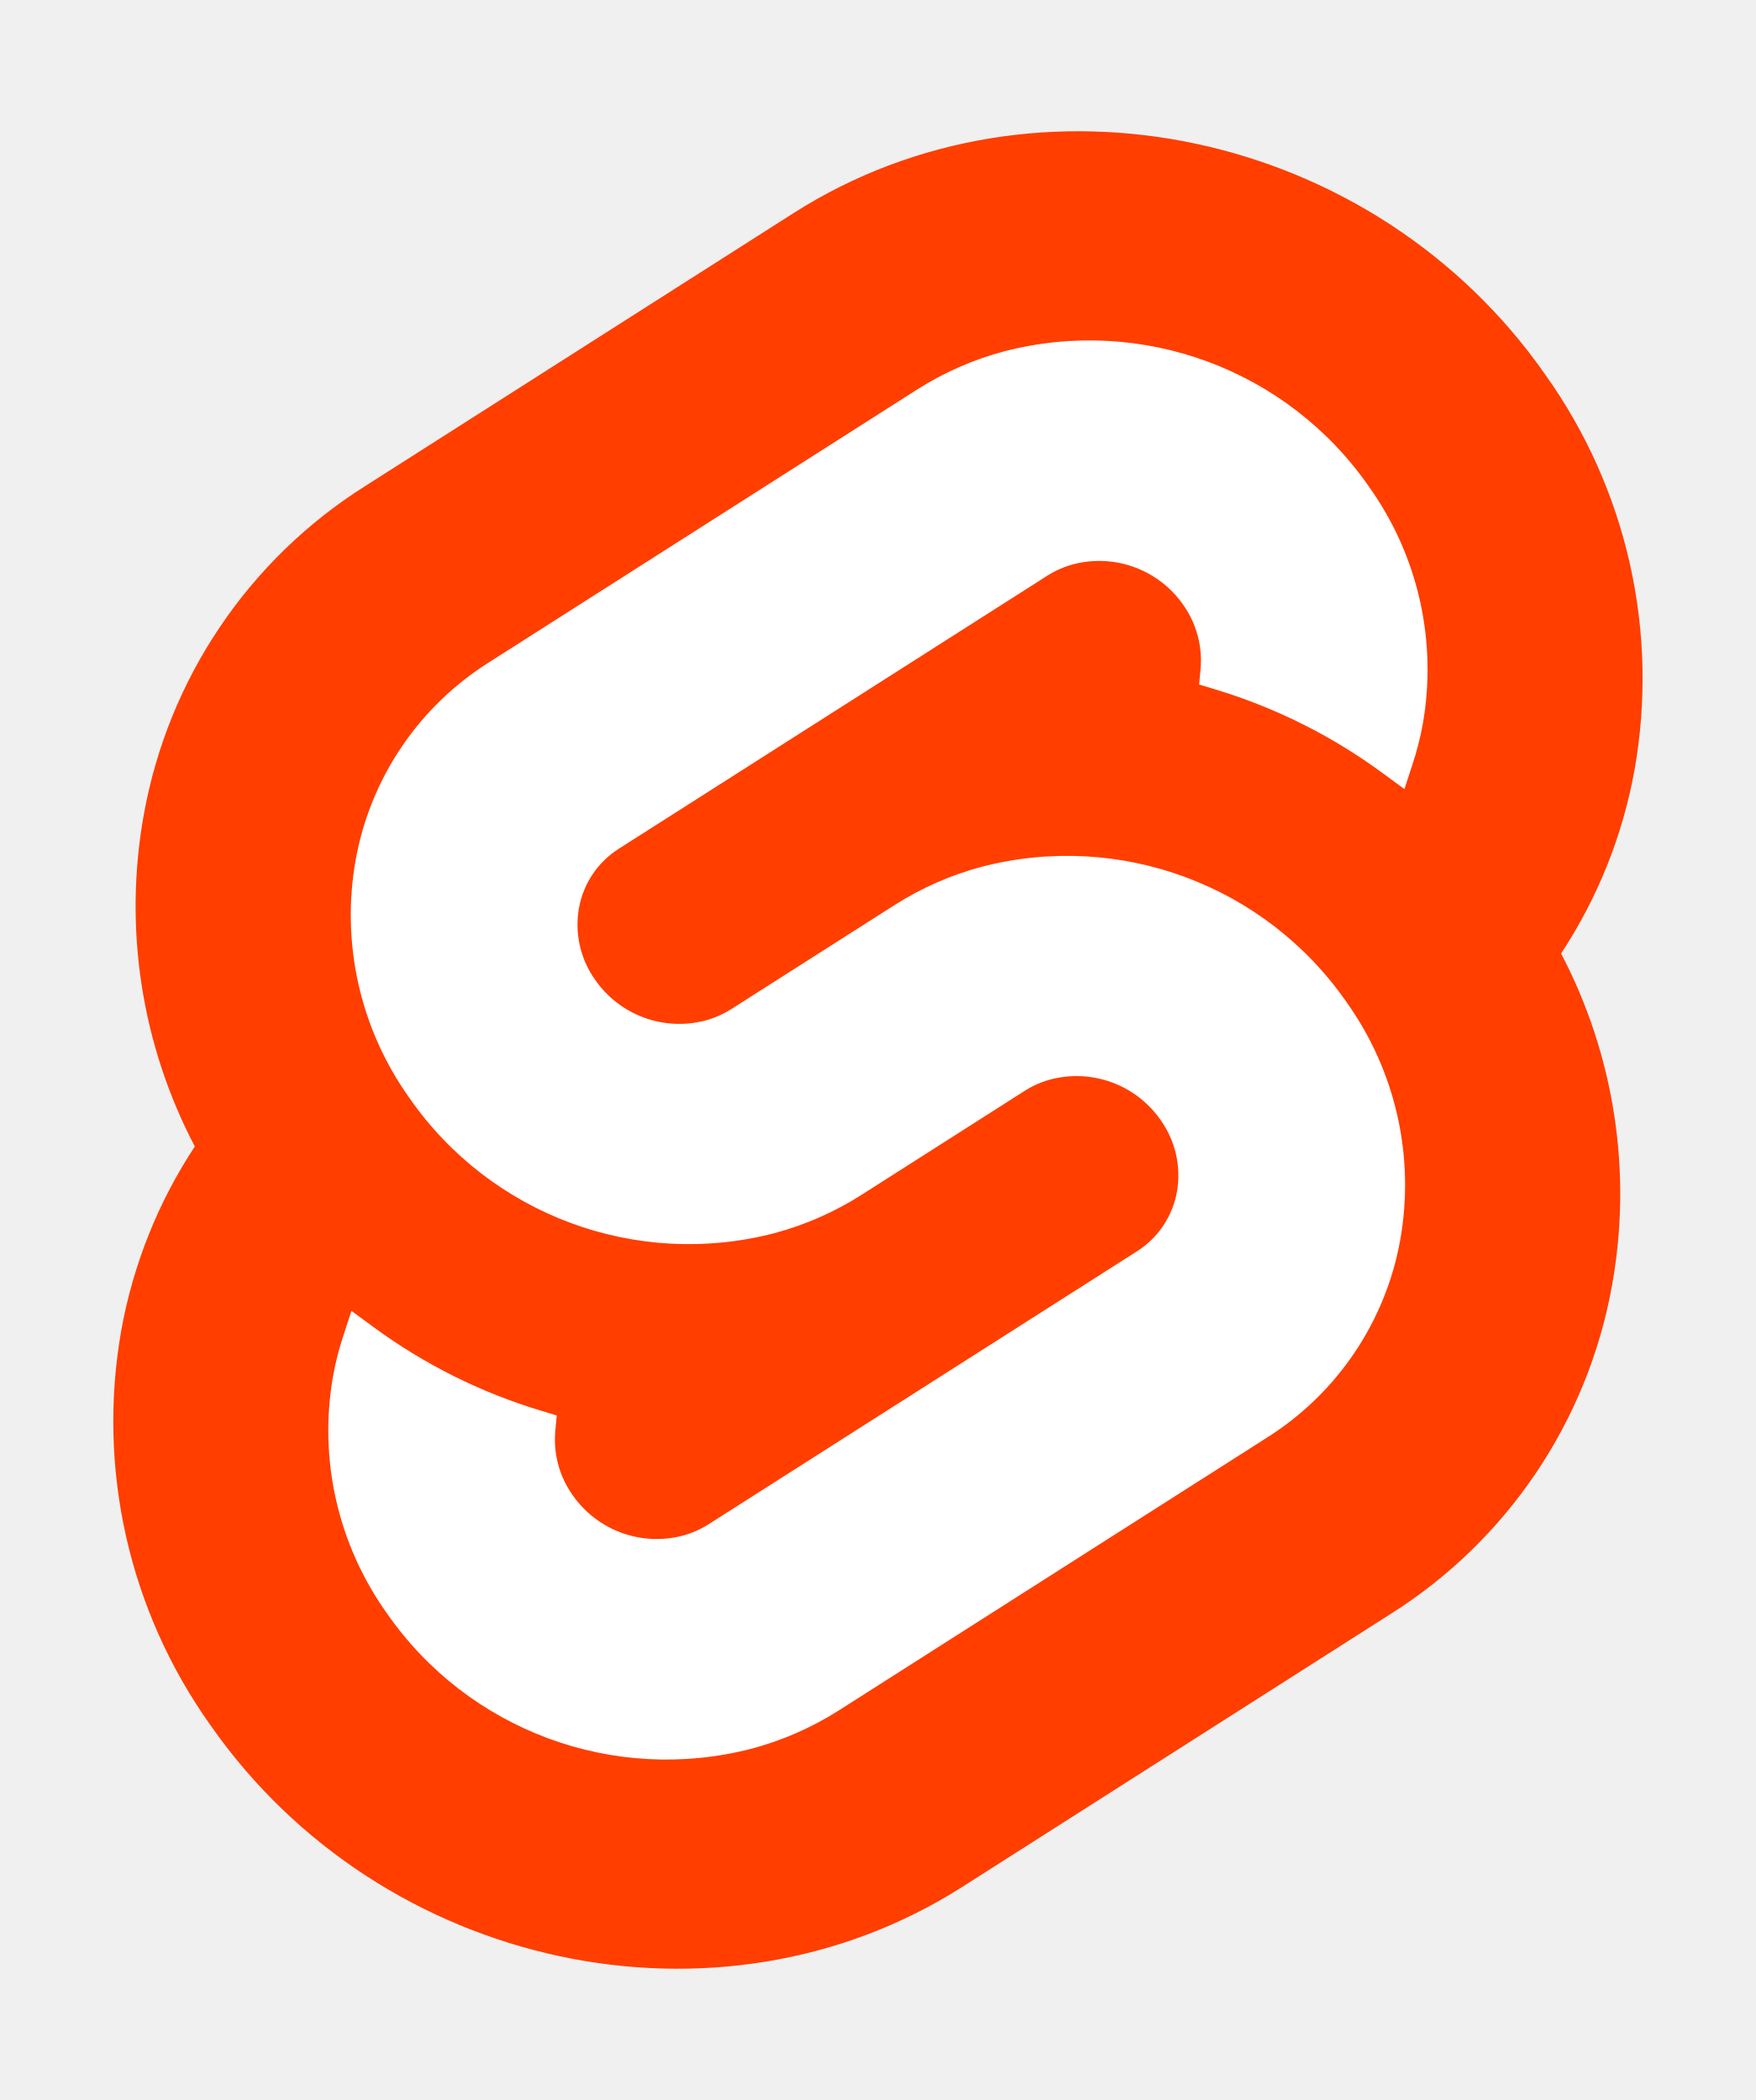
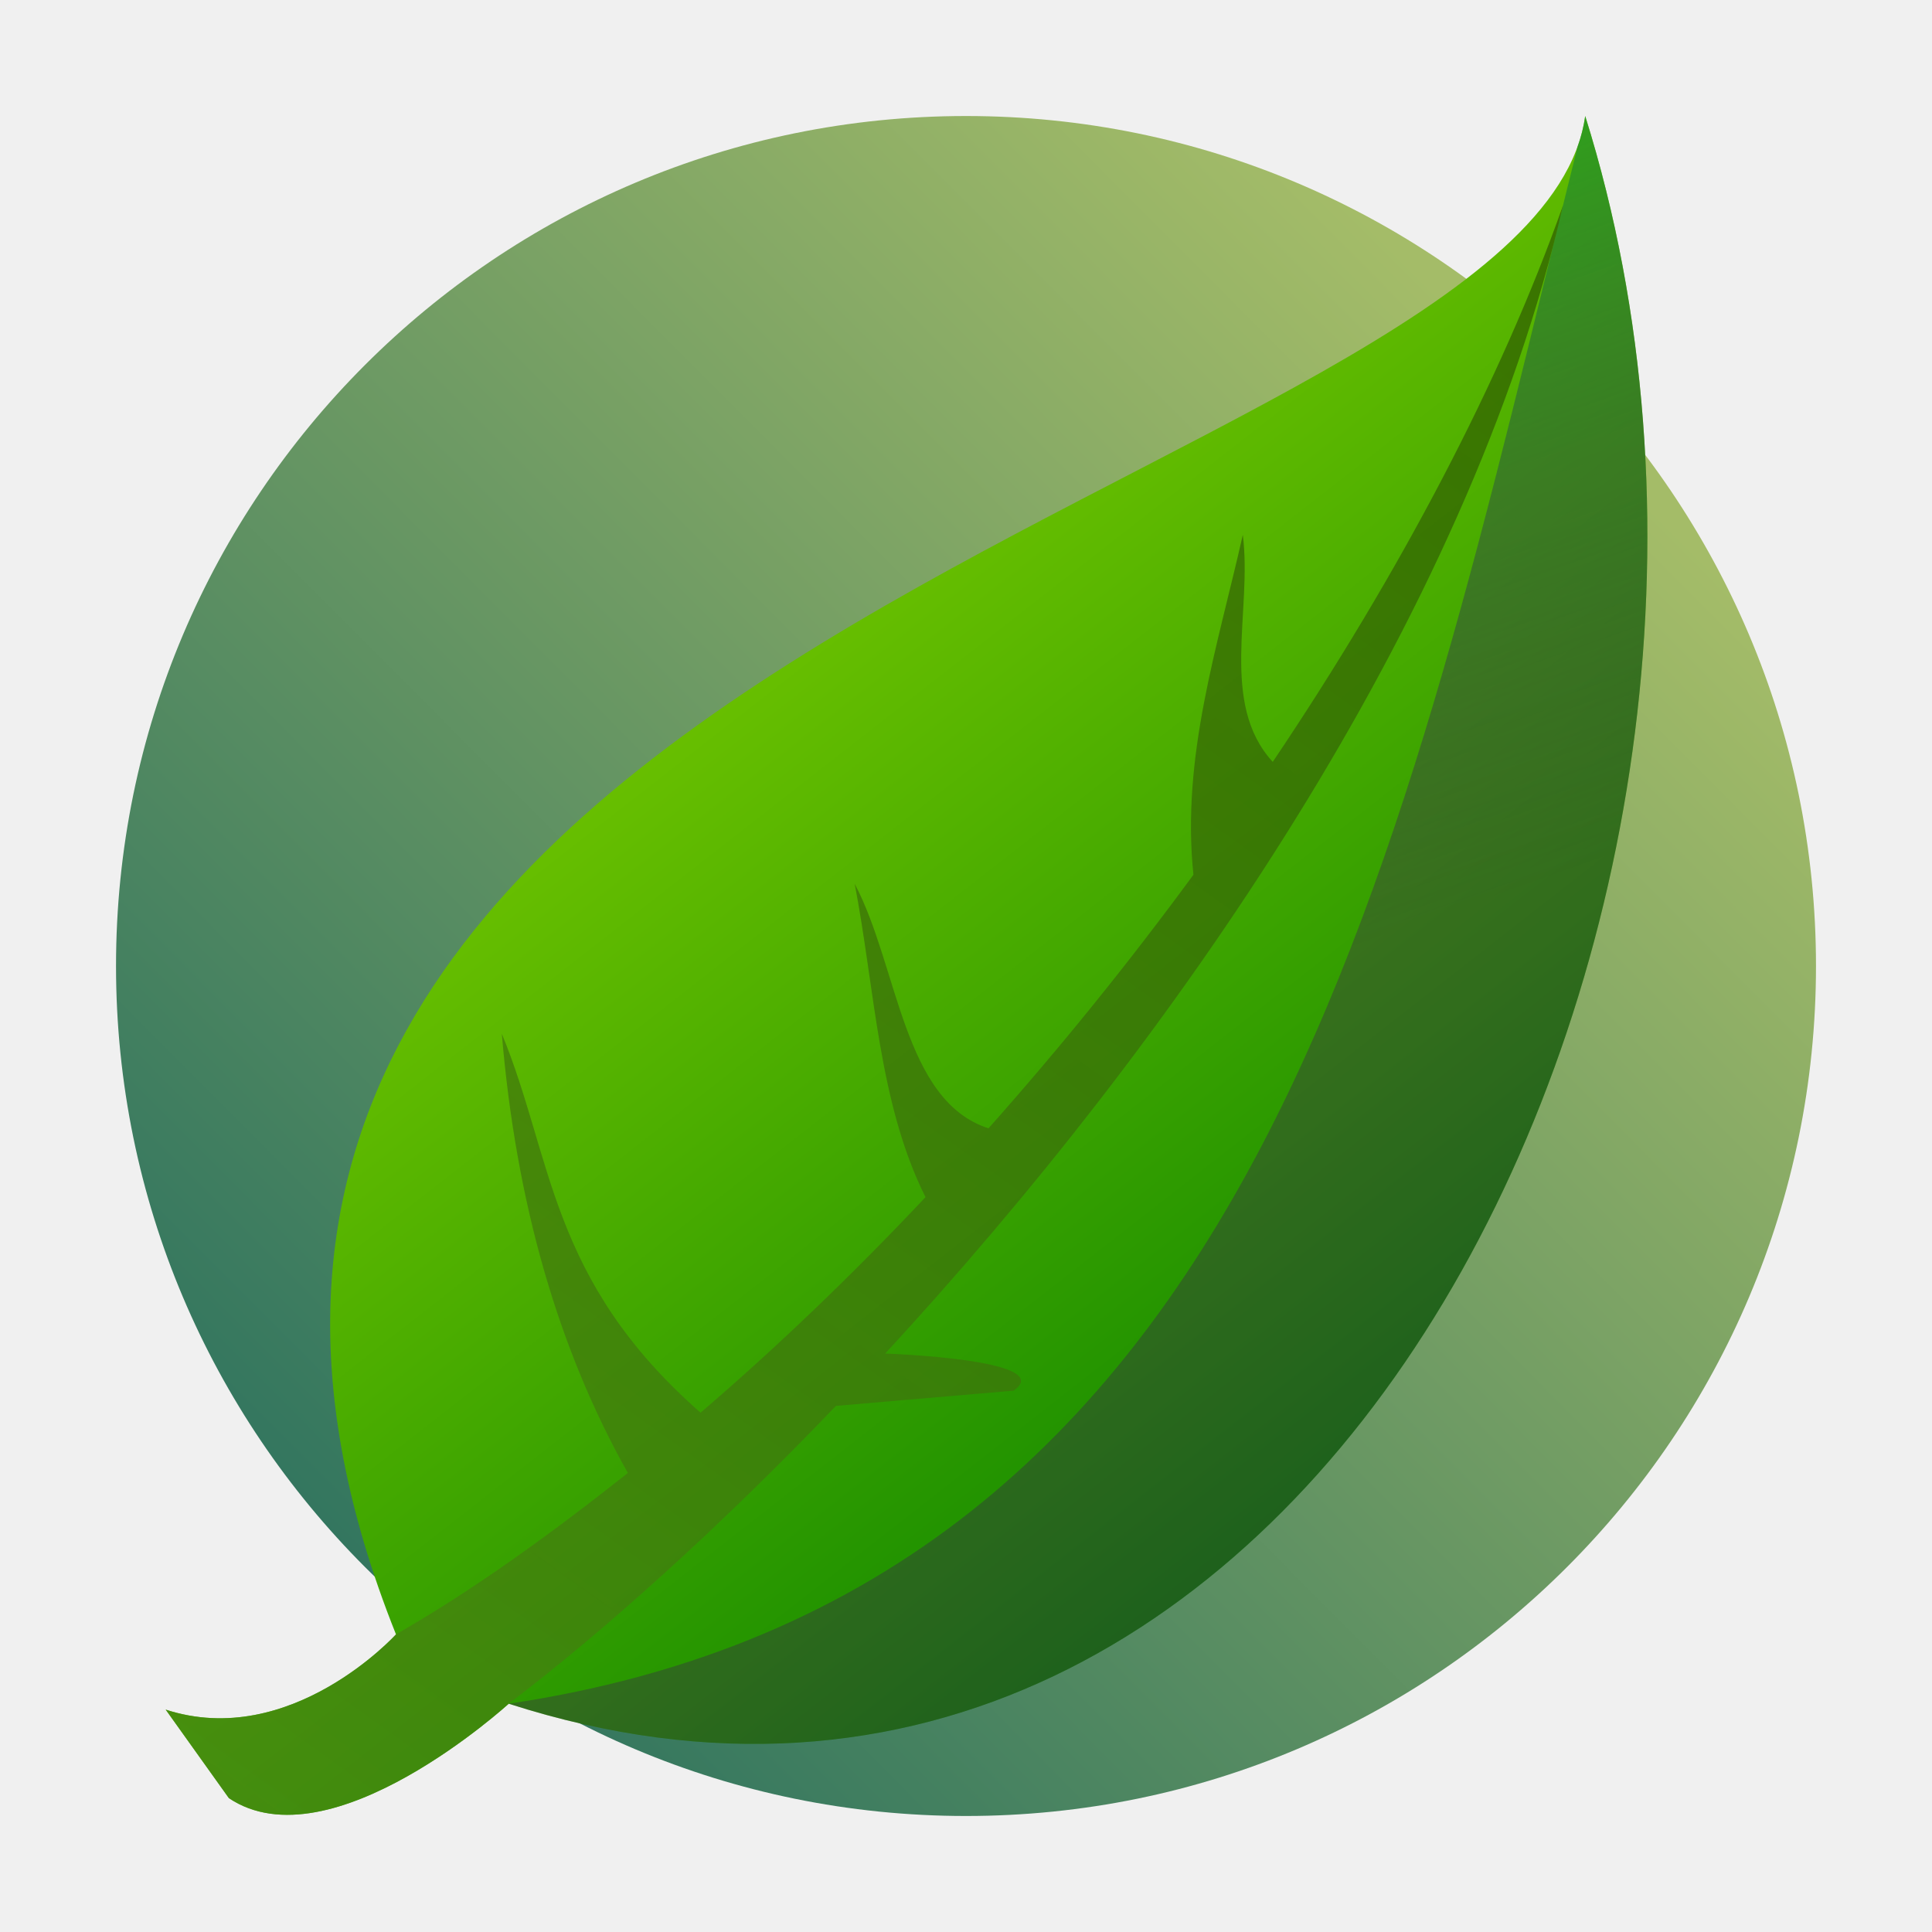
- <svg xmlns="http://www.w3.org/2000/svg" width="107" height="128" viewBox="0 0 107 128">
-   <path d="M94.157 22.819c-10.4-14.885-30.94-19.297-45.792-9.835L22.282 29.608A29.92 29.92 0 0 0 8.764 49.65a31.5 31.5 0 0 0 3.108 20.231 30 30 0 0 0-4.477 11.183 31.9 31.9 0 0 0 5.448 24.116c10.402 14.887 30.942 19.297 45.791 9.835l26.083-16.624A29.92 29.92 0 0 0 98.235 78.35a31.53 31.53 0 0 0-3.105-20.232 30 30 0 0 0 4.474-11.182 31.88 31.88 0 0 0-5.447-24.116" style="fill:#ff3e00" />
-   <path d="M45.817 106.582a20.72 20.72 0 0 1-22.237-8.243 19.17 19.17 0 0 1-3.277-14.503 18 18 0 0 1 .624-2.435l.49-1.498 1.337.981a33.6 33.6 0 0 0 10.203 5.098l.97.294-.09.968a5.85 5.85 0 0 0 1.052 3.878 6.24 6.24 0 0 0 6.695 2.485 5.8 5.8 0 0 0 1.603-.704L69.27 76.28a5.43 5.43 0 0 0 2.45-3.631 5.8 5.8 0 0 0-.987-4.371 6.24 6.24 0 0 0-6.698-2.487 5.7 5.7 0 0 0-1.6.704l-9.953 6.345a19 19 0 0 1-5.296 2.326 20.72 20.72 0 0 1-22.237-8.243 19.17 19.17 0 0 1-3.277-14.502 17.99 17.99 0 0 1 8.13-12.052l26.081-16.623a19 19 0 0 1 5.3-2.329 20.72 20.72 0 0 1 22.237 8.243 19.17 19.17 0 0 1 3.277 14.503 18 18 0 0 1-.624 2.435l-.49 1.498-1.337-.98a33.6 33.6 0 0 0-10.203-5.1l-.97-.294.09-.968a5.86 5.86 0 0 0-1.052-3.878 6.24 6.24 0 0 0-6.696-2.485 5.8 5.8 0 0 0-1.602.704L37.73 51.72a5.42 5.42 0 0 0-2.449 3.63 5.79 5.79 0 0 0 .986 4.372 6.24 6.24 0 0 0 6.698 2.486 5.8 5.8 0 0 0 1.602-.704l9.952-6.342a19 19 0 0 1 5.295-2.328 20.72 20.72 0 0 1 22.237 8.242 19.17 19.17 0 0 1 3.277 14.503 18 18 0 0 1-8.13 12.053l-26.081 16.622a19 19 0 0 1-5.3 2.328" style="fill:#fff" />
+ <svg xmlns="http://www.w3.org/2000/svg" xmlns:xlink="http://www.w3.org/1999/xlink" width="46.257mm" height="46.257mm" viewBox="0 0 174.831 174.831" version="1.1" id="svg1">
+   <defs id="defs1">
+     <linearGradient id="linearGradient1">
+       <stop style="stop-color:#1b675d;stop-opacity:1;" offset="0" id="stop1" />
+       <stop style="stop-color:#a4bc68;stop-opacity:1;" offset="1" id="stop4" />
+     </linearGradient>
+     <linearGradient id="linearGradient8">
+       <stop style="stop-color:#4f8d17;stop-opacity:0.704;" offset="0" id="stop8" />
+       <stop style="stop-color:#2c5600;stop-opacity:0.678;" offset="1" id="stop9" />
+     </linearGradient>
+     <linearGradient id="linearGradient7">
+       <stop style="stop-color:#00ff00;stop-opacity:1;" offset="0" id="stop6" />
+       <stop style="stop-color:#3d0061;stop-opacity:0.292;" offset="0.619" id="stop7" />
+     </linearGradient>
+     <linearGradient id="linearGradient2">
+       <stop style="stop-color:#93da00;stop-opacity:1;" offset="0" id="stop2" />
+       <stop style="stop-color:#007e00;stop-opacity:1;" offset="1" id="stop3" />
+     </linearGradient>
+     <color-profile name="Epson-IJ-Printer-07" xlink:href="file:///C:/WINDOWS/system32/spool/drivers/color/Epson%20IJ%20Printer%2007.icc" id="color-profile2" />
+     <linearGradient xlink:href="#linearGradient2" id="linearGradient3" x1="400.711" y1="397.924" x2="511.653" y2="535.738" gradientUnits="userSpaceOnUse" />
+     <linearGradient xlink:href="#linearGradient7" id="linearGradient4" gradientUnits="userSpaceOnUse" x1="431.523" y1="348.891" x2="504.087" y2="546.838" gradientTransform="translate(-2.0928005e-4,2.6092133e-4)" />
+     <linearGradient xlink:href="#linearGradient8" id="linearGradient9" x1="354.987" y1="575.13" x2="503.111" y2="374.173" gradientUnits="userSpaceOnUse" />
+     <linearGradient xlink:href="#linearGradient1" id="linearGradient5" x1="392.877" y1="561.222" x2="527.75" y2="426.839" gradientUnits="userSpaceOnUse" gradientTransform="matrix(1.090687,0,0,1.090687,-42.95415,-43.62727)" />
+   </defs>
+   <g id="layer1" transform="matrix(0.8798956,0,0,0.8798956,-329.3492,-335.8801)">
+     <circle style="fill:url(#linearGradient5);fill-opacity:1;stroke:none;stroke-width:15.654" id="path9" cx="473.653" cy="481.075" r="87.416" />
+     <g id="g10" transform="matrix(1,0,0,0.9696258,11.83101,30.85131)">
+       <path id="rect2" style="fill:url(#linearGradient3);fill-opacity:1;stroke-width:13" d="m 525.504,374.173 c 25.343,83.351 -27.329,196.049 -110.711,168.401 0,0 -18.304,17.241 -28.777,10.017 l -6.501,-9.39 c 12.859,4.307 23.684,-7.981 23.684,-7.981 C 362.265,429.665 520.087,414.145 525.504,374.173 Z" />
+       <path d="m 525.504,374.174 c -0.15,1.104 -0.416,2.188 -0.791,3.258 -18.002,74.546 -32.089,153.187 -109.92,165.143 83.382,27.648 136.053,-85.05 110.711,-168.4 z" style="fill:url(#linearGradient4);stroke-width:13" id="path5" />
+       <path id="path7" style="fill:url(#linearGradient9);fill-opacity:1;stroke:none;stroke-width:13" d="m 523.219,383.656 c -6.359,18.572 -16.797,39.009 -29.85,59.02 -5.538,-6.222 -2.083,-16.04 -3.08,-24.078 -2.587,11.859 -6.341,23.511 -5.078,36.049 -6.568,9.237 -13.642,18.28 -21.074,26.895 -8.811,-2.912 -9.266,-17.163 -13.762,-25.932 2.092,11.228 2.438,23.232 7.281,33.236 -7.458,8.167 -15.217,15.86 -23.135,22.859 -15.6,-14.131 -15.129,-26.922 -20.439,-40.195 1.459,17.916 5.789,33.439 12.965,46.59 -7.895,6.445 -15.857,12.4 -23.85,17.121 0,0 -10.824,12.287 -23.684,7.98 l 6.502,9.391 c 10.474,7.223 28.777,-10.018 28.777,-10.018 9.722,-7.629 21.475,-18.482 33.656,-31.59 l 18.27,-1.615 c 4.596,-3.319 -13.2,-3.935 -13.209,-3.936 29.408,-32.866 60.004,-77.915 69.709,-121.777 z" />
+     </g>
+   </g>
</svg>
